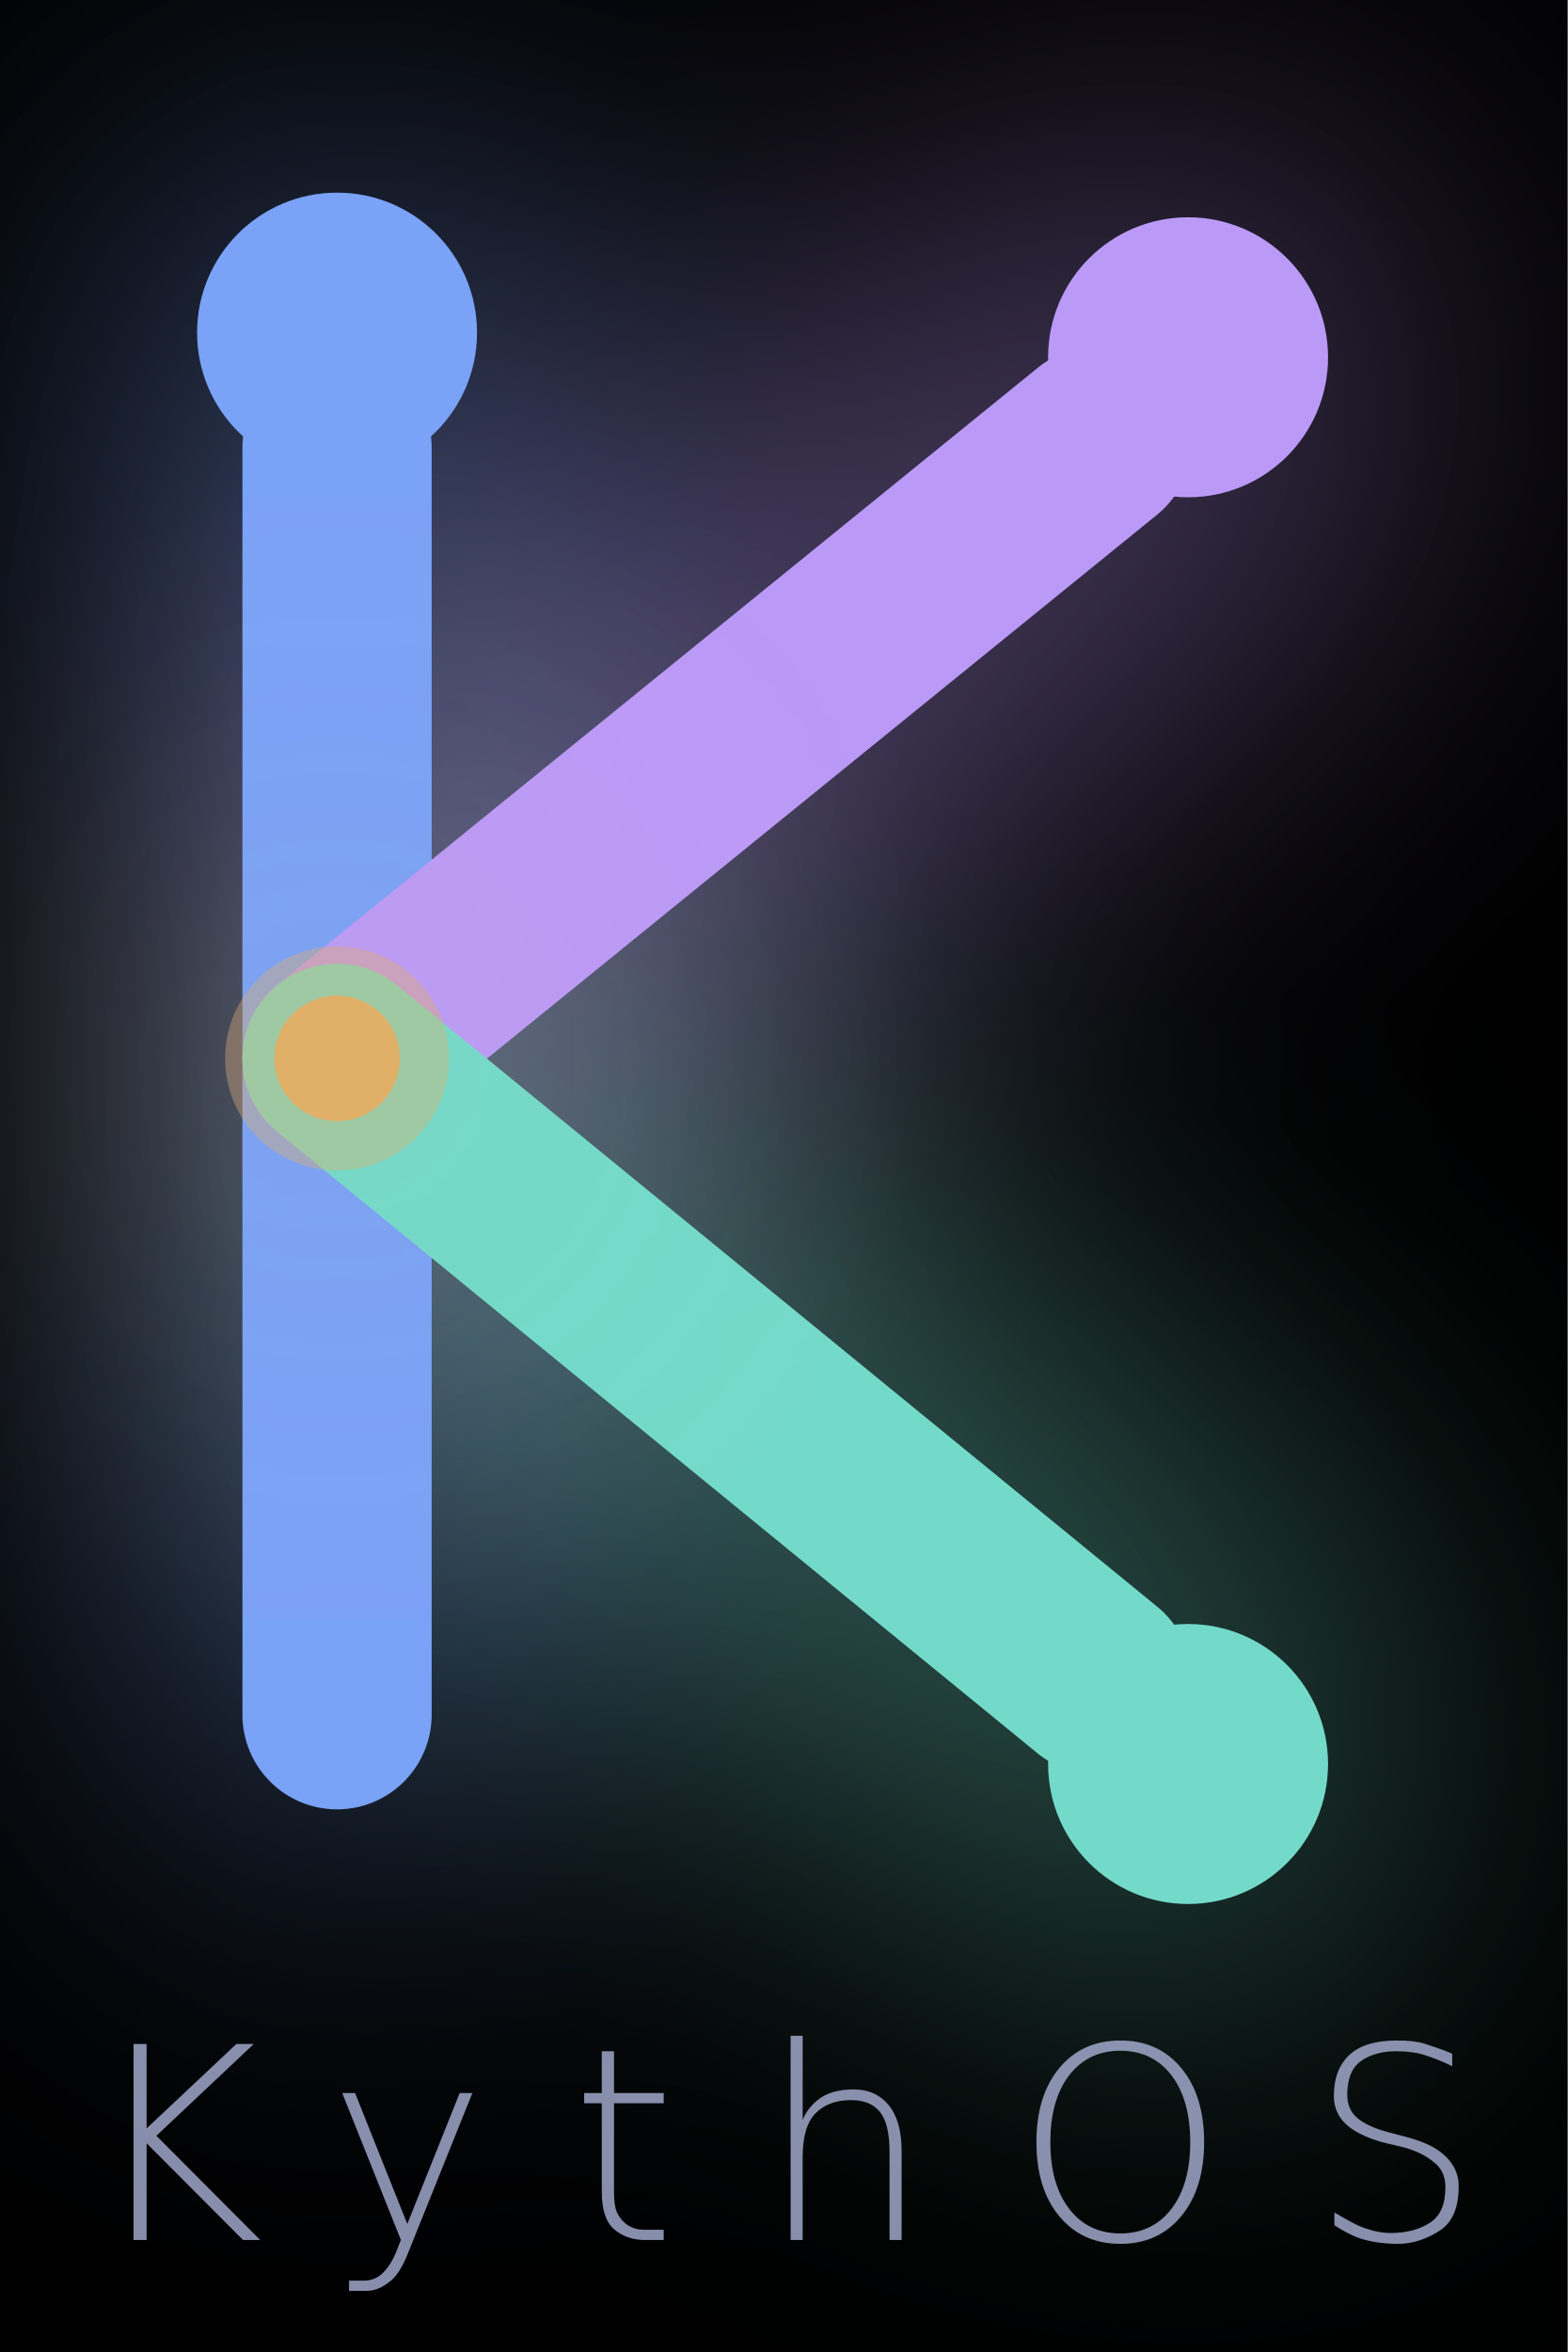
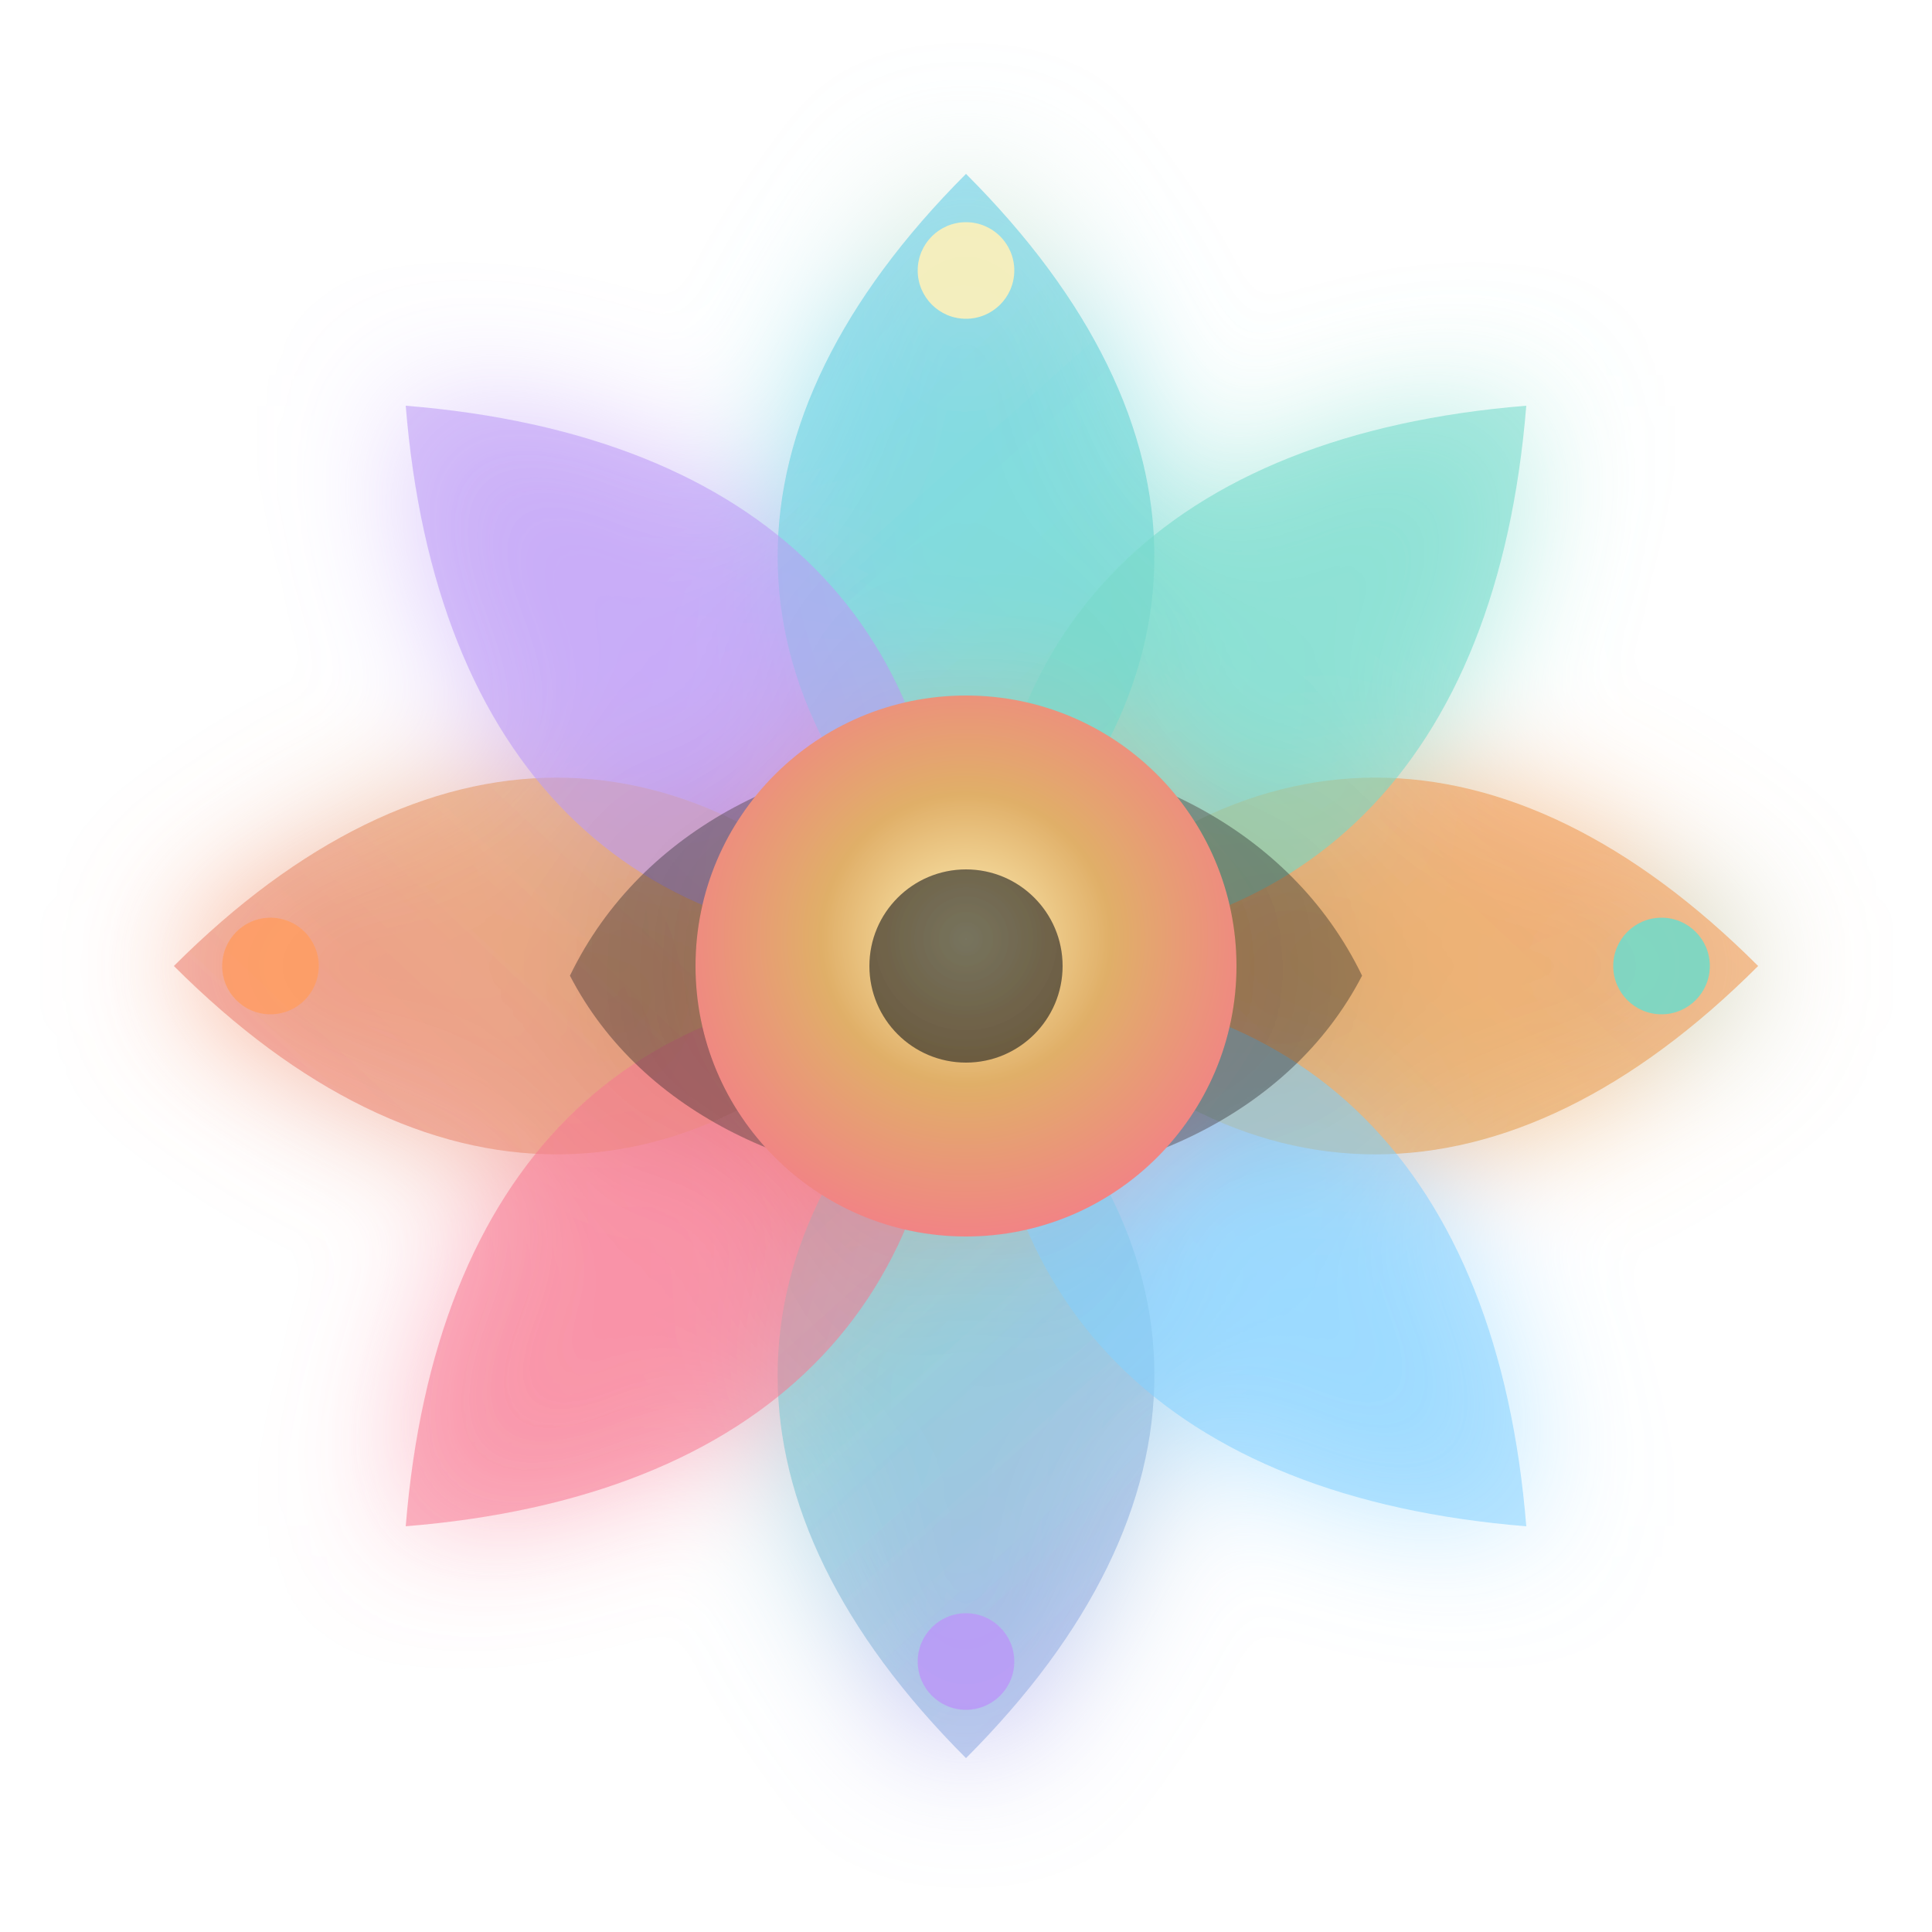
- <svg xmlns="http://www.w3.org/2000/svg" viewBox="0 0 280 420" width="280" height="420">
+ <svg xmlns="http://www.w3.org/2000/svg" viewBox="0 0 200 200" width="200" height="200" role="img" aria-label="KythOS abstract bloom mark">
  <defs>
-     <filter id="logo-glow" x="-80%" y="-80%" width="260%" height="260%">
-       <feGaussianBlur stdDeviation="28" result="blur" />
-       <feMerge>
-         <feMergeNode in="blur" />
-         <feMergeNode in="SourceGraphic" />
-       </feMerge>
-     </filter>
-     <filter id="spark-glow" x="-200%" y="-200%" width="500%" height="500%">
-       <feGaussianBlur stdDeviation="32" result="blur" />
+     <linearGradient id="petal-cool" x1="30" y1="22" x2="170" y2="178" gradientUnits="userSpaceOnUse">
+       <stop offset="0%" stop-color="#7dcfff" />
+       <stop offset="48%" stop-color="#73daca" />
+       <stop offset="100%" stop-color="#bb9af7" />
+     </linearGradient>
+     <linearGradient id="petal-warm" x1="170" y1="30" x2="35" y2="174" gradientUnits="userSpaceOnUse">
+       <stop offset="0%" stop-color="#ff9e64" />
+       <stop offset="48%" stop-color="#e0af68" />
+       <stop offset="100%" stop-color="#f7768e" />
+     </linearGradient>
+     <radialGradient id="core-fill" cx="50%" cy="45%" r="64%">
+       <stop offset="0%" stop-color="#fff1b8" />
+       <stop offset="42%" stop-color="#e0af68" />
+       <stop offset="100%" stop-color="#f7768e" />
+     </radialGradient>
+     <filter id="soft-glow" x="-70%" y="-70%" width="240%" height="240%">
+       <feGaussianBlur stdDeviation="7" result="blur" />
      <feMerge>
        <feMergeNode in="blur" />
        <feMergeNode in="SourceGraphic" />
      </feMerge>
    </filter>
  </defs>
-   <rect width="280" height="420" fill="#000000" />
-   <g transform="translate(-49, 25) scale(2.0)" filter="url(#logo-glow)">
-     <line x1="54.6" y1="140.6" x2="54.6" y2="27.5" stroke="#7aa2f7" stroke-width="16.9" stroke-linecap="round" />
-     <circle cx="54.6" cy="17.2" r="12.5" fill="#7aa2f7" />
-     <line x1="122.5" y1="26.9" x2="54.6" y2="82.0" stroke="#bb9af7" stroke-width="16.9" stroke-linecap="round" />
-     <circle cx="130.6" cy="19.4" r="12.5" fill="#bb9af7" />
-     <line x1="122.5" y1="137.5" x2="54.6" y2="82.0" stroke="#73daca" stroke-width="16.9" stroke-linecap="round" />
-     <circle cx="130.6" cy="145.0" r="12.5" fill="#73daca" />
-     <circle cx="54.6" cy="82.0" r="10.0" fill="#e0af68" opacity="0.4" filter="url(#spark-glow)" />
-     <circle cx="54.6" cy="82.0" r="5.6" fill="#e0af68" />
+   <g filter="url(#soft-glow)">
+     <g opacity="0.9">
+       <path d="M100 18 C126 44 126 72 100 95 C74 72 74 44 100 18Z" fill="url(#petal-cool)" opacity="0.78" />
+       <path d="M182 100 C156 126 128 126 105 100 C128 74 156 74 182 100Z" fill="url(#petal-warm)" opacity="0.78" />
+       <path d="M100 182 C74 156 74 128 100 105 C126 128 126 156 100 182Z" fill="url(#petal-cool)" opacity="0.72" />
+       <path d="M18 100 C44 74 72 74 95 100 C72 126 44 126 18 100Z" fill="url(#petal-warm)" opacity="0.72" />
+       <path d="M42 42 C79 45 99 65 98 98 C65 99 45 79 42 42Z" fill="#bb9af7" opacity="0.62" />
+       <path d="M158 42 C155 79 135 99 102 98 C101 65 121 45 158 42Z" fill="#73daca" opacity="0.62" />
+       <path d="M158 158 C121 155 101 135 102 102 C135 101 155 121 158 158Z" fill="#7dcfff" opacity="0.58" />
+       <path d="M42 158 C45 121 65 101 98 102 C99 135 79 155 42 158Z" fill="#f7768e" opacity="0.58" />
+     </g>
+     <path d="M59 101 C74 70 126 70 141 101 C126 130 74 130 59 101Z" fill="#0d1117" opacity="0.34" />
+     <circle cx="100" cy="100" r="28" fill="url(#core-fill)" />
+     <circle cx="100" cy="100" r="10" fill="#0d1117" opacity="0.56" />
+     <circle cx="100" cy="28" r="5" fill="#fff1b8" opacity="0.88" />
+     <circle cx="172" cy="100" r="5" fill="#73daca" opacity="0.88" />
+     <circle cx="100" cy="172" r="5" fill="#bb9af7" opacity="0.88" />
+     <circle cx="28" cy="100" r="5" fill="#ff9e64" opacity="0.88" />
  </g>
-   <text x="140" y="400" font-family="'DejaVu Sans', 'Liberation Sans', sans-serif" font-size="48" font-weight="300" letter-spacing="15" fill="#a9b1d6" opacity="0.8" text-anchor="middle">KythOS</text>
</svg>
